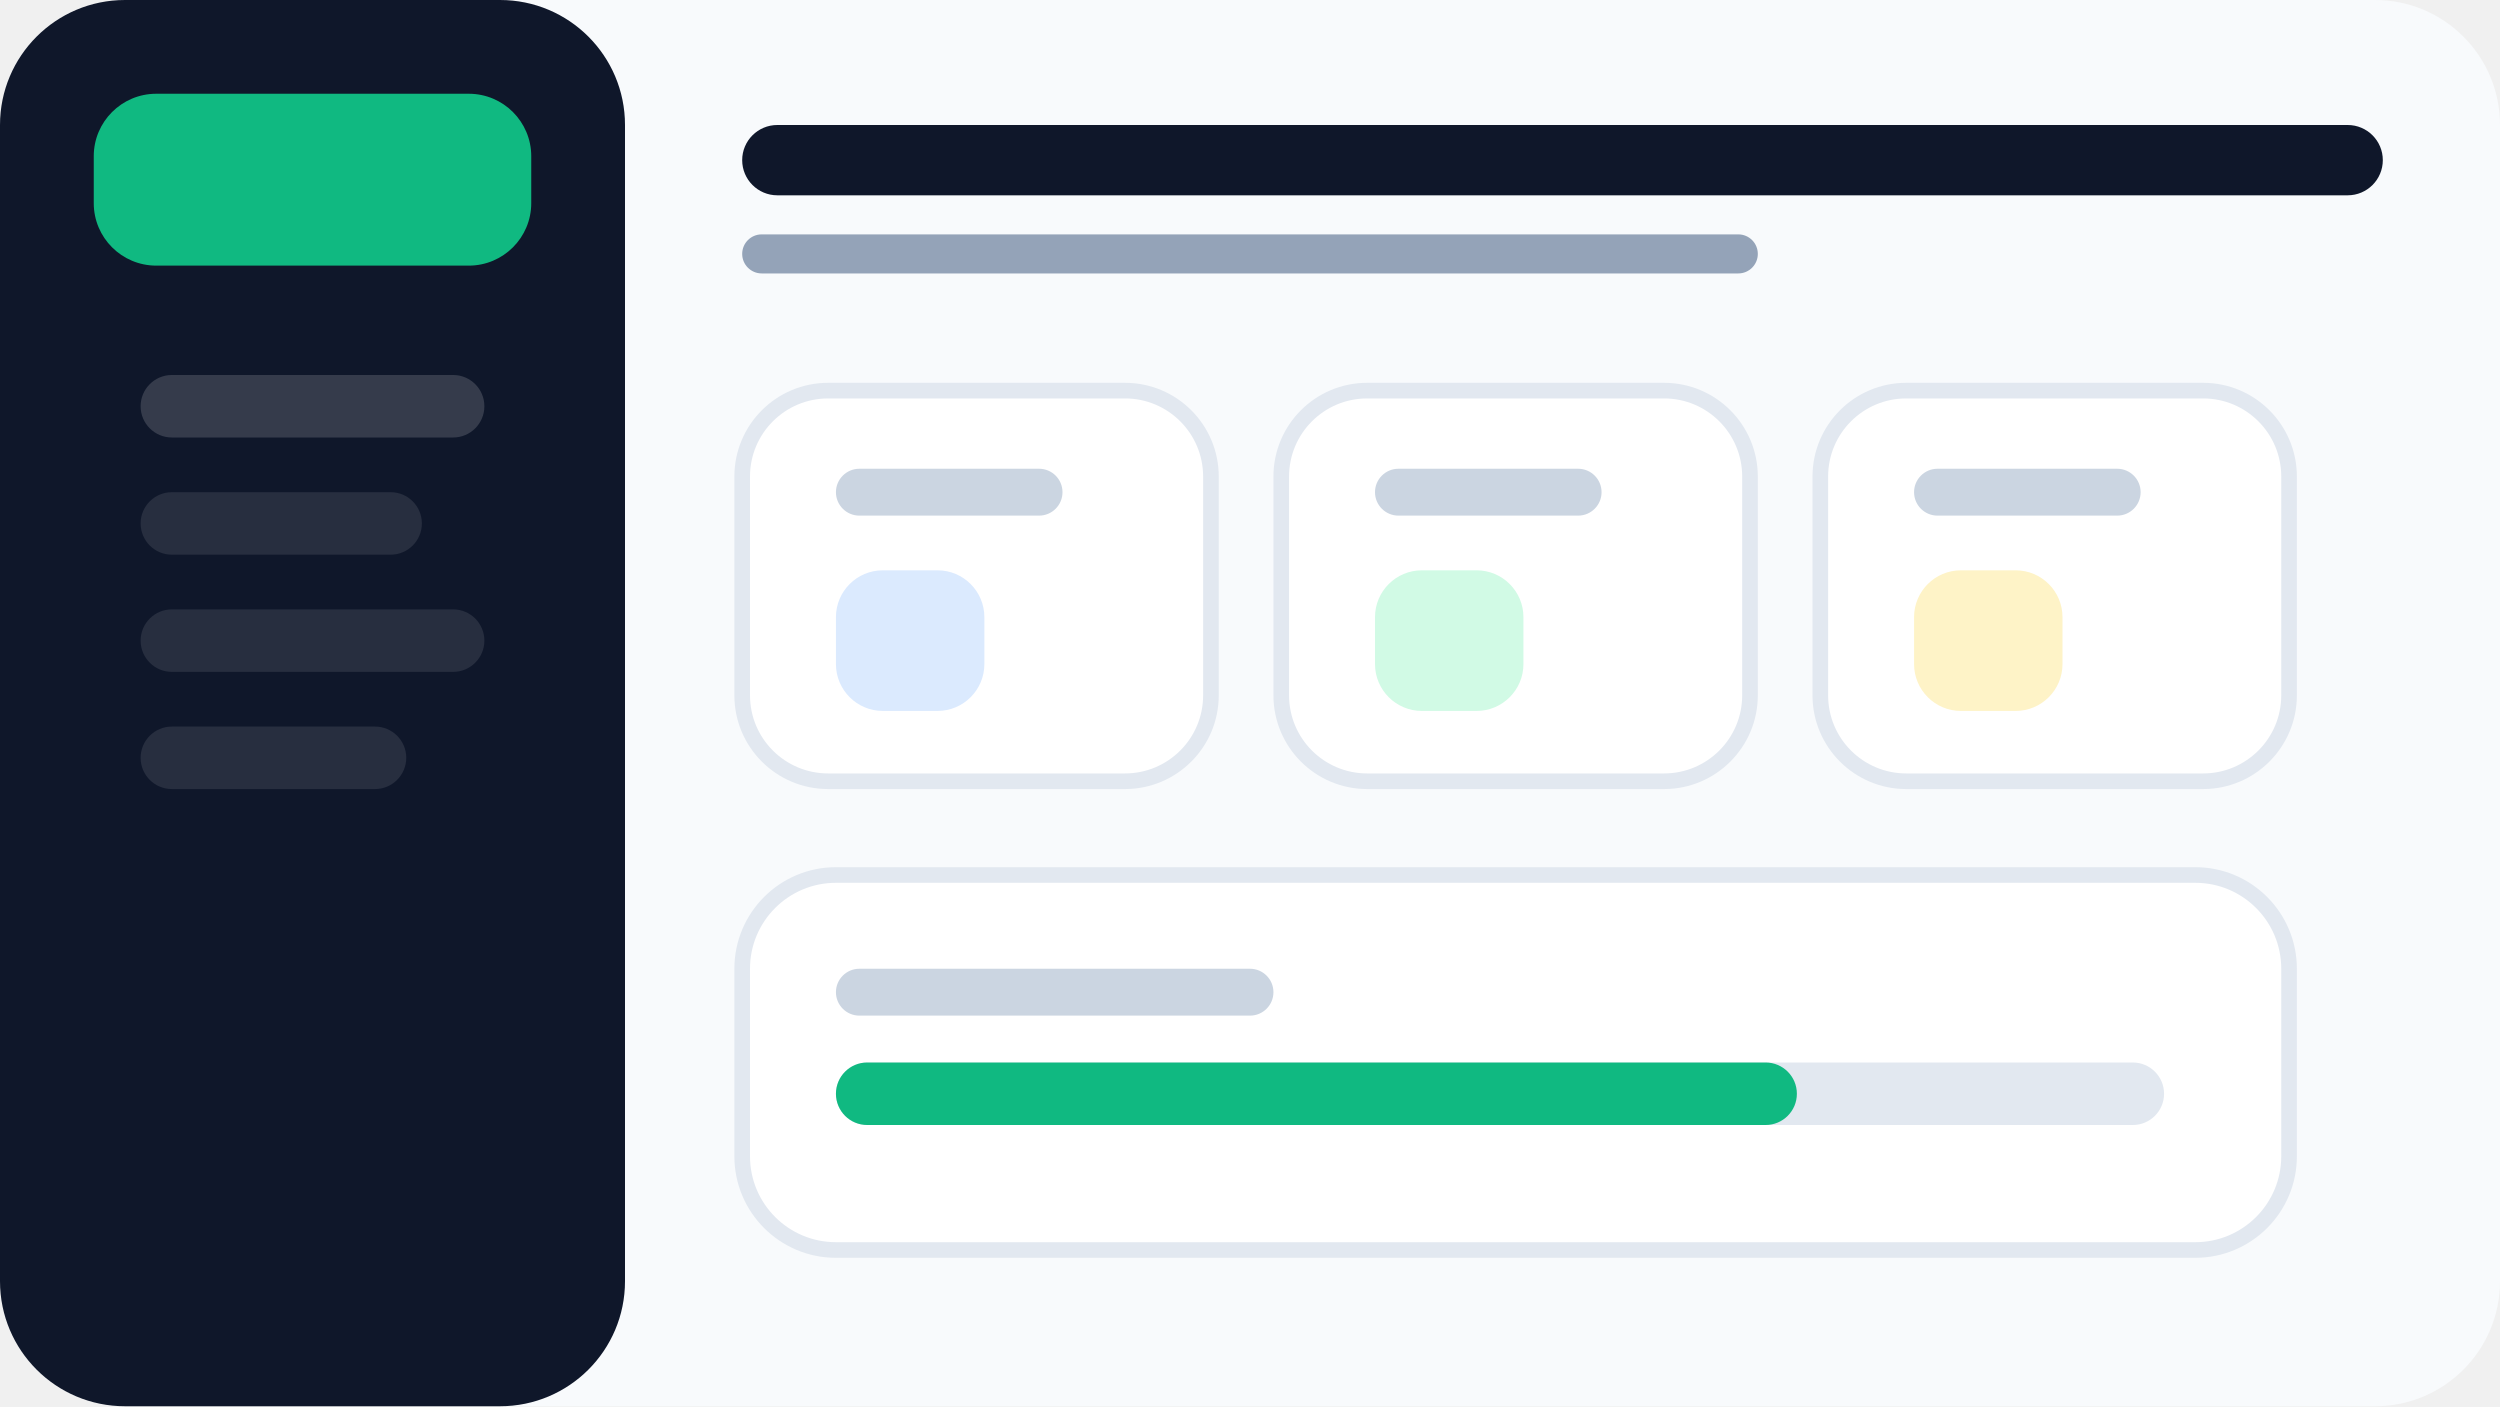
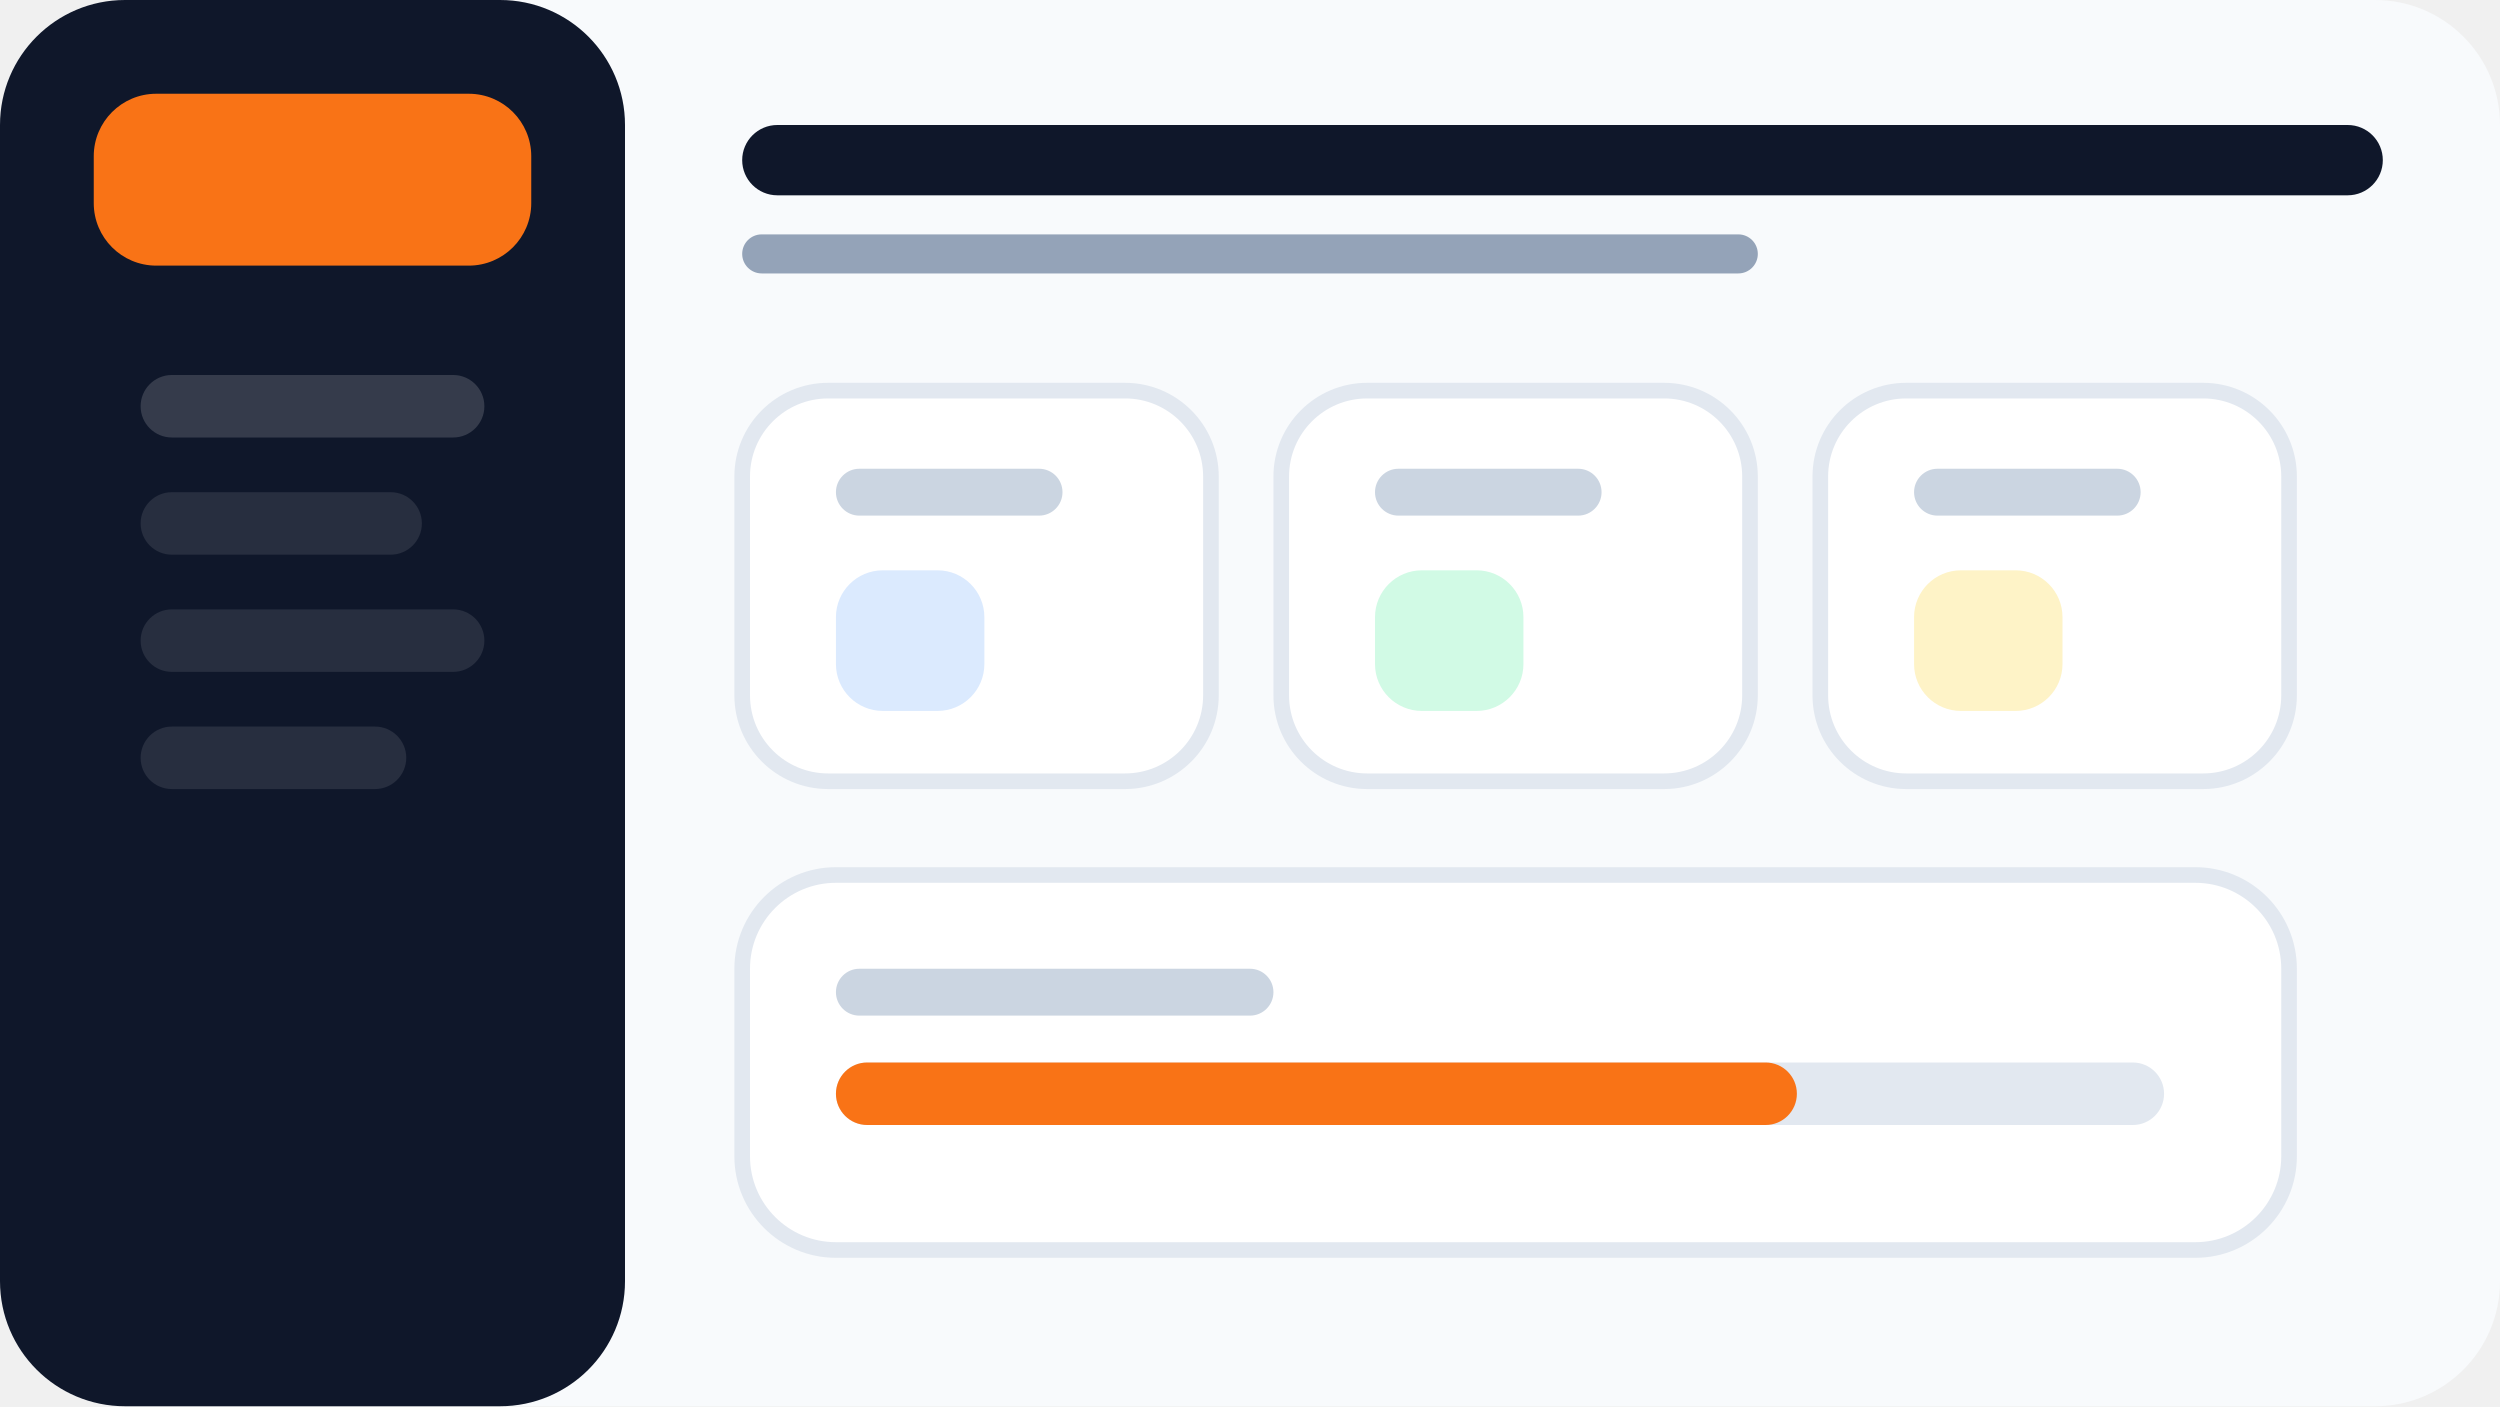
<svg xmlns="http://www.w3.org/2000/svg" width="640" height="360" viewBox="0 0 640 360" fill="none">
  <rect width="640" height="360" rx="32" fill="#F8FAFC" />
  <rect x="0" y="0" width="160" height="360" rx="32" fill="#0F172A" />
-   <rect x="24" y="24" width="112" height="44" rx="16" fill="#10B981" />
+   <rect x="24" y="24" width="112" height="44" rx="16" fill="#F97316" />
  <rect x="190" y="32" width="420" height="18" rx="9" fill="#0F172A" />
  <rect x="190" y="60" width="260" height="10" rx="5" fill="#94A3B8" />
  <rect x="190" y="100" width="120" height="100" rx="22" fill="white" stroke="#E2E8F0" stroke-width="4" />
  <rect x="328" y="100" width="120" height="100" rx="22" fill="white" stroke="#E2E8F0" stroke-width="4" />
  <rect x="466" y="100" width="120" height="100" rx="22" fill="white" stroke="#E2E8F0" stroke-width="4" />
  <rect x="190" y="224" width="396" height="96" rx="24" fill="white" stroke="#E2E8F0" stroke-width="4" />
  <rect x="214" y="248" width="112" height="12" rx="6" fill="#CBD5E1" />
  <rect x="214" y="272" width="340" height="16" rx="8" fill="#E2E8F0" />
-   <rect x="214" y="272" width="246" height="16" rx="8" fill="#10B981" />
+   <rect x="214" y="272" width="246" height="16" rx="8" fill="#F97316" />
  <rect x="36" y="96" width="88" height="16" rx="8" fill="#FFFFFF" fill-opacity="0.16" />
  <rect x="36" y="126" width="72" height="16" rx="8" fill="#FFFFFF" fill-opacity="0.1" />
  <rect x="36" y="156" width="88" height="16" rx="8" fill="#FFFFFF" fill-opacity="0.1" />
  <rect x="36" y="186" width="68" height="16" rx="8" fill="#FFFFFF" fill-opacity="0.1" />
  <rect x="214" y="120" width="58" height="12" rx="6" fill="#CBD5E1" />
  <rect x="214" y="146" width="38" height="36" rx="12" fill="#DBEAFE" />
  <rect x="352" y="120" width="58" height="12" rx="6" fill="#CBD5E1" />
  <rect x="352" y="146" width="38" height="36" rx="12" fill="#D1FAE5" />
  <rect x="490" y="120" width="58" height="12" rx="6" fill="#CBD5E1" />
  <rect x="490" y="146" width="38" height="36" rx="12" fill="#FEF3C7" />
</svg>
